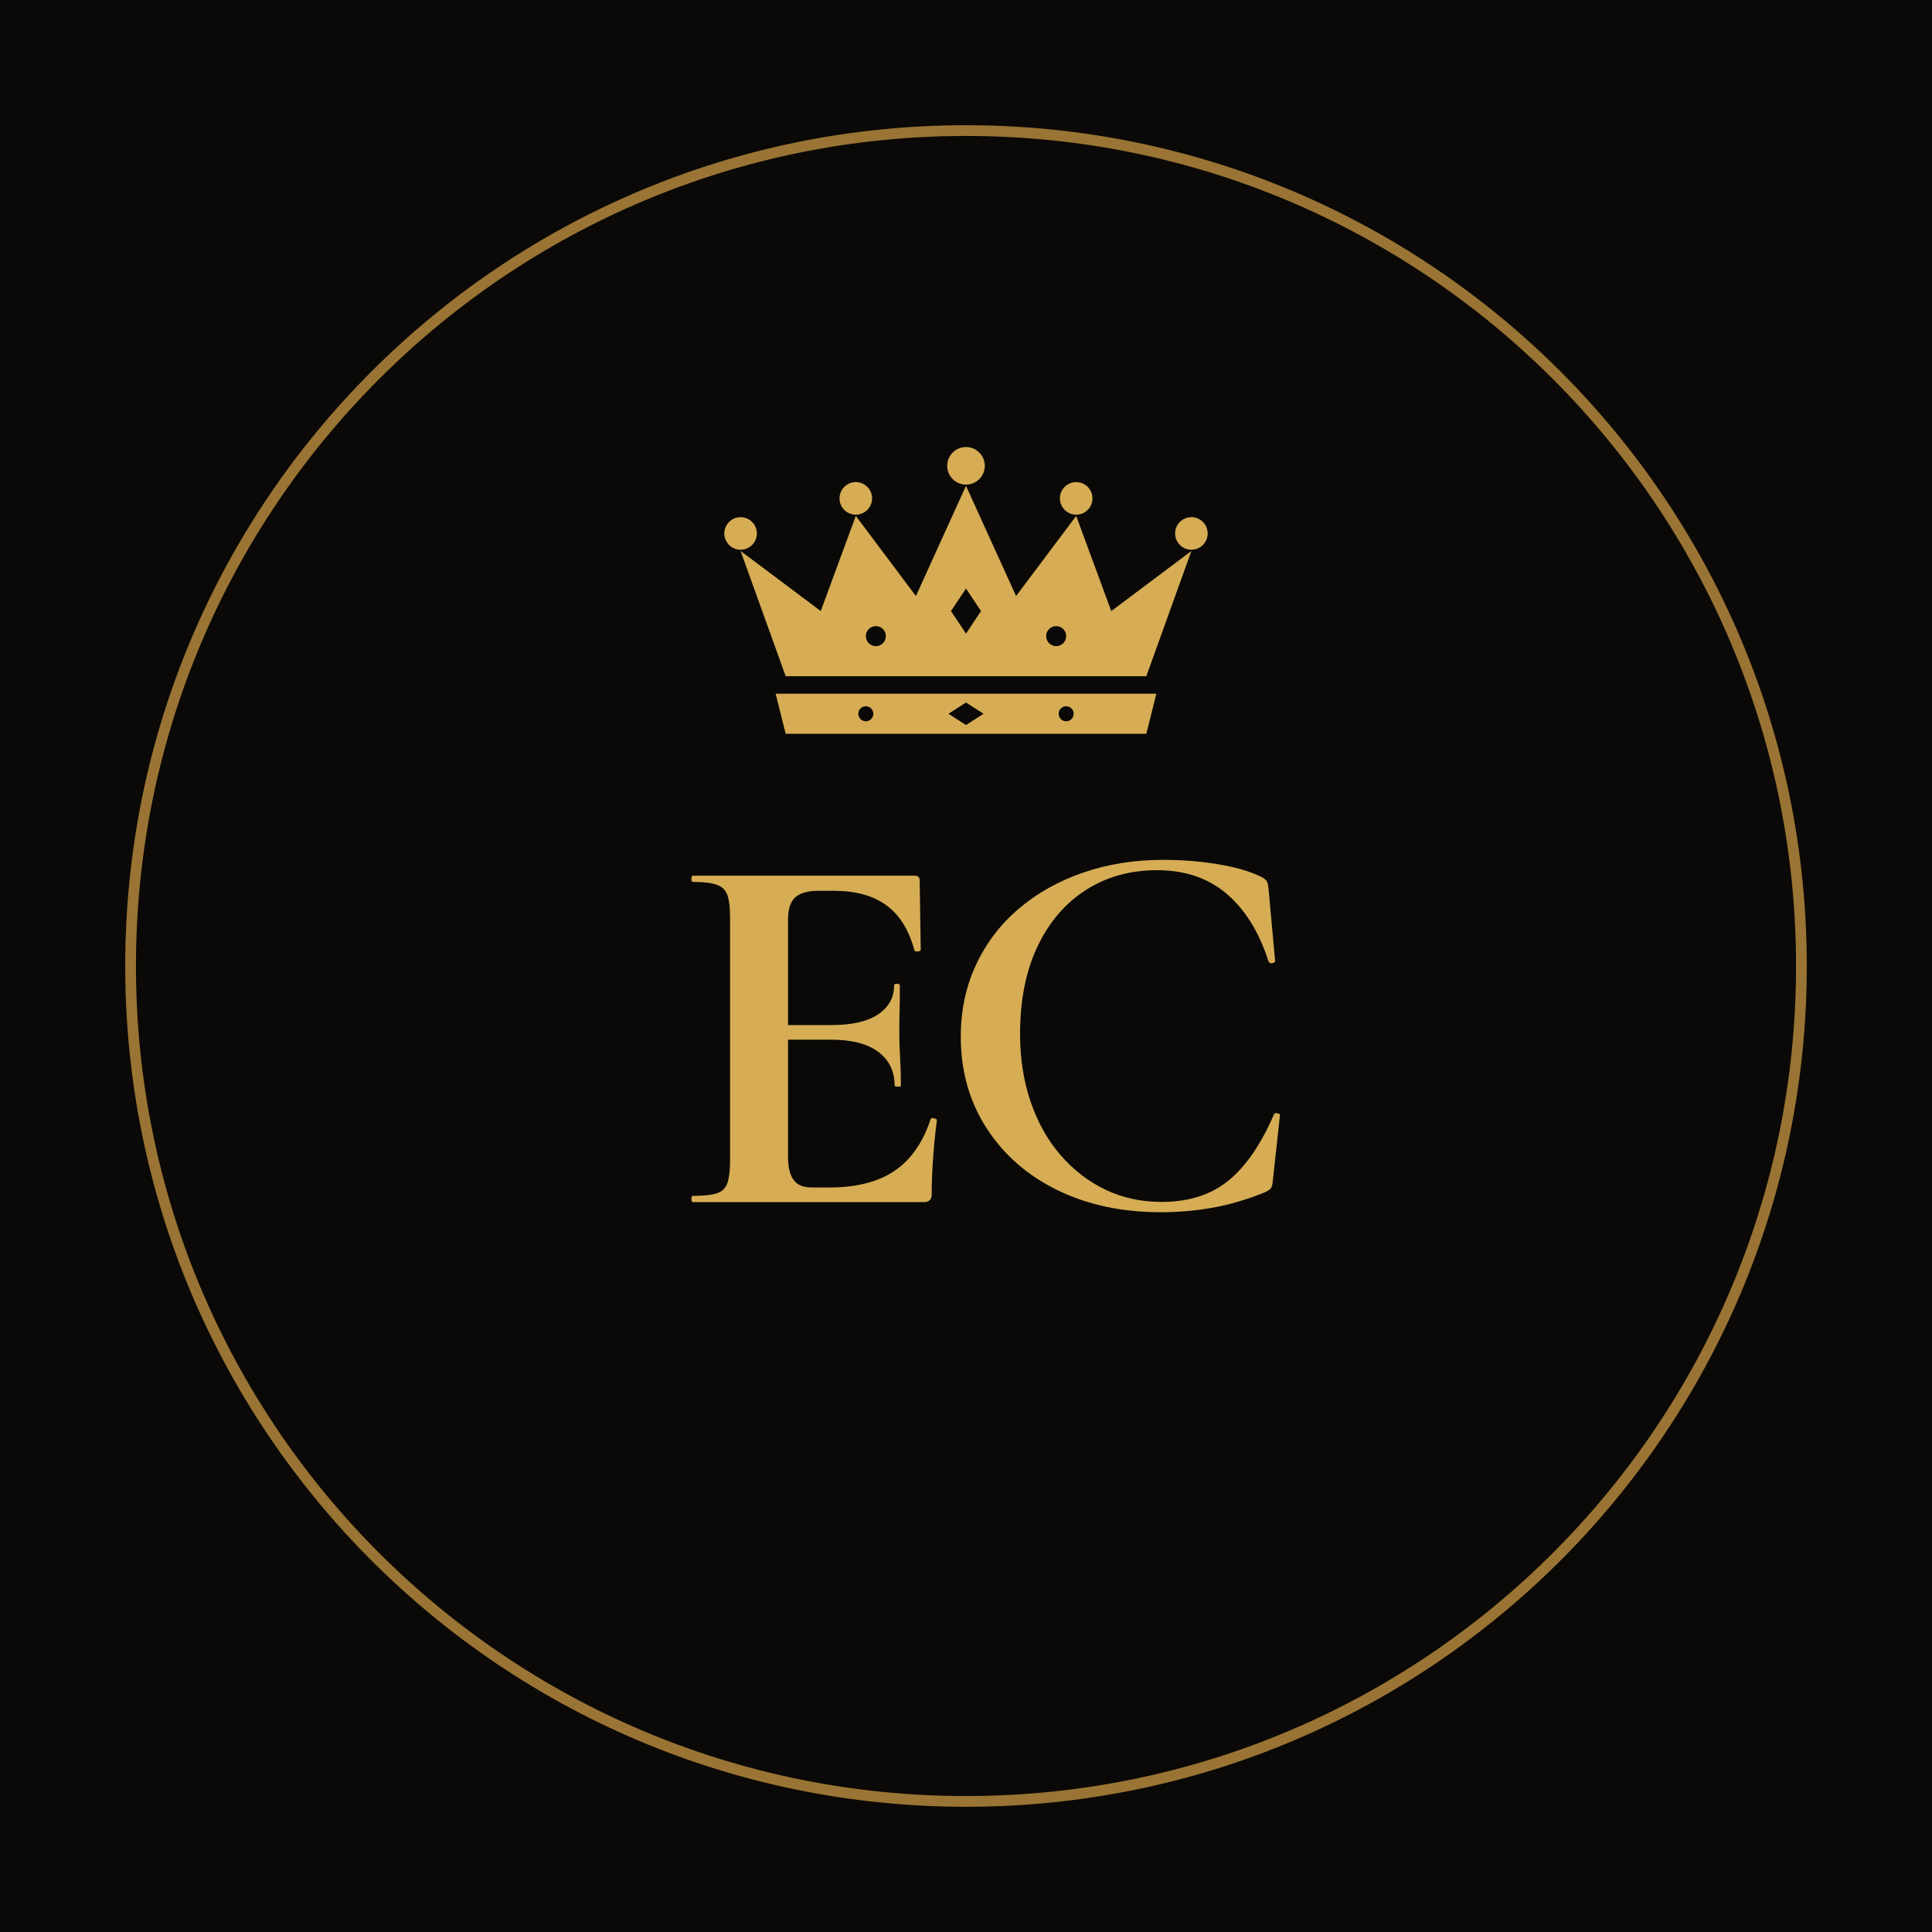
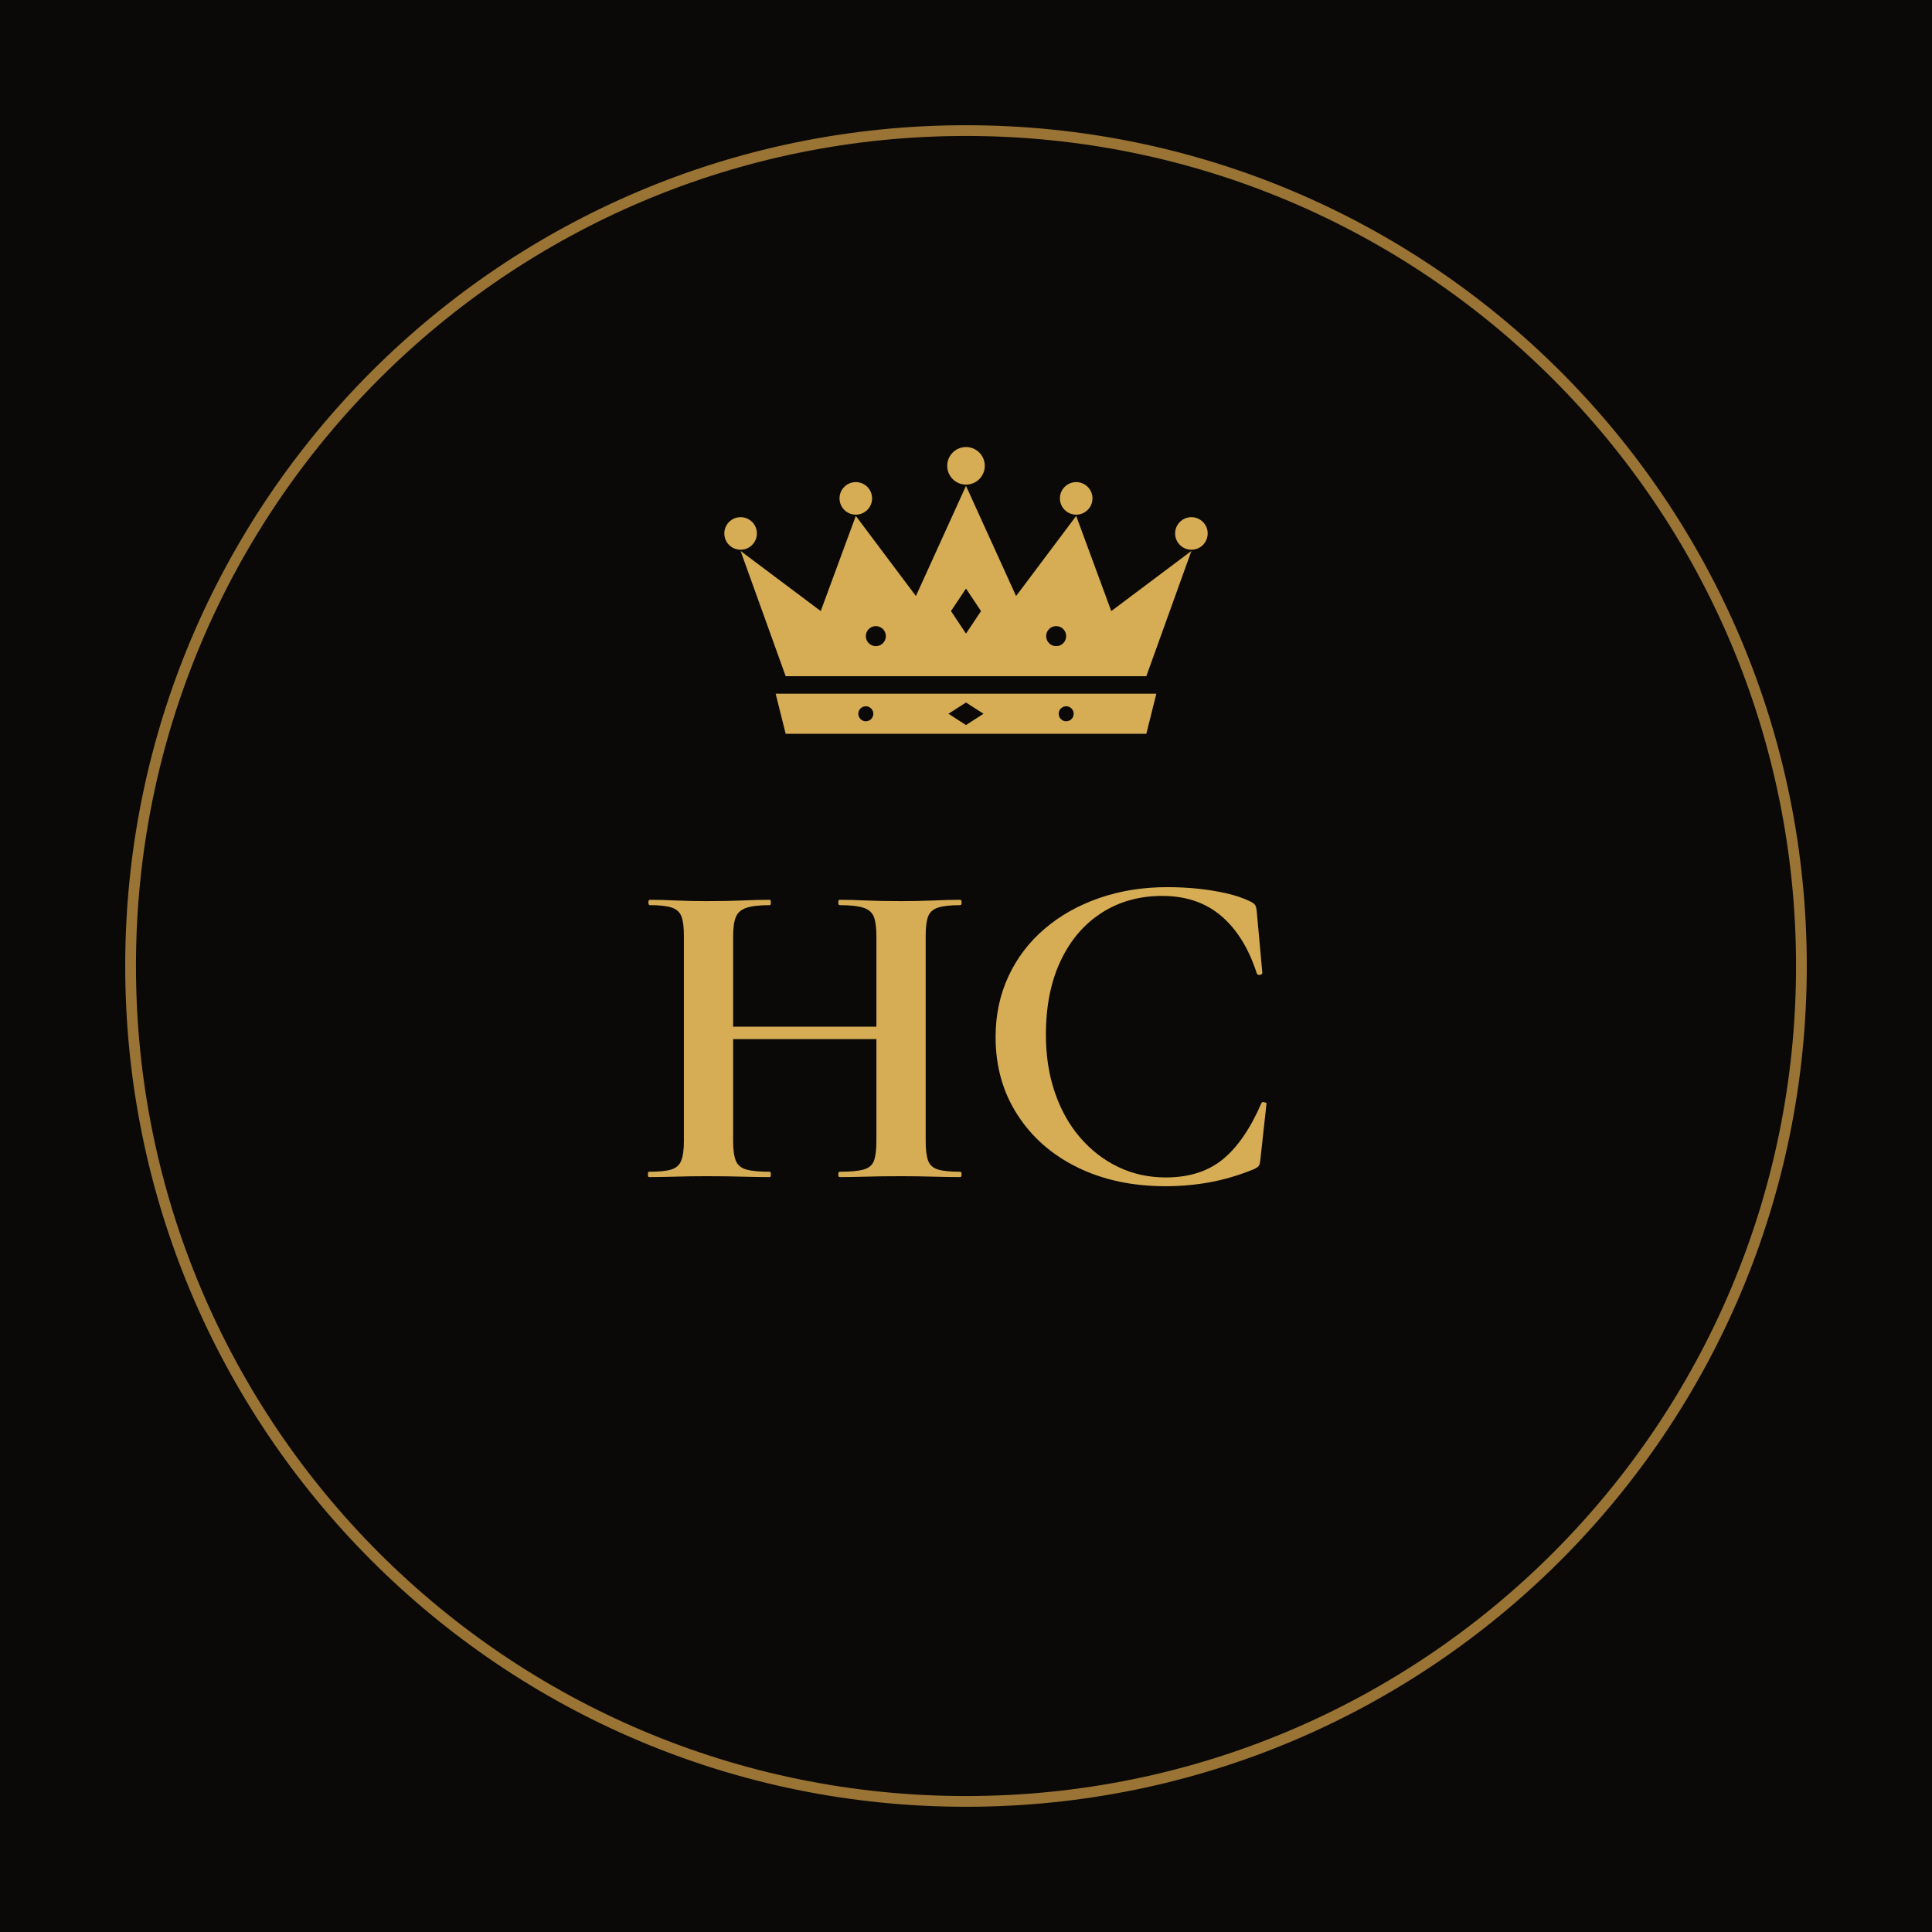
- <svg xmlns="http://www.w3.org/2000/svg" viewBox="0 0 1080 1080" width="1080" height="1080" role="img" aria-label="Empire Cigars social avatar">
+ <svg xmlns="http://www.w3.org/2000/svg" viewBox="0 0 1080 1080" width="1080" height="1080" role="img" aria-label="Heritage Cigars social avatar">
  <rect width="1080" height="1080" fill="#0B0907" />
  <path fill-rule="evenodd" fill="#9A7434" d="M70 540a470 470 0 1 0 940 0a470 470 0 1 0 -940 0ZM76 540a464 464 0 1 0 928 0a464 464 0 1 0 -928 0Z" />
  <g fill="#D6AD55" transform="translate(340 240) scale(2)">
    <g transform="translate(30 6) scale(.7)">
      <path fill-rule="evenodd" d="M28 90L10 40L42 64L56 26L80 58L100 14L120 58L144 26L158 64L190 40L172 90ZM100 55L106 64L100 73L94 64ZM60 74a4 4 0 1 0 8 0a4 4 0 1 0 -8 0ZM132 74a4 4 0 1 0 8 0a4 4 0 1 0 -8 0Z" />
      <path d="M3.5 33a6.5 6.5 0 1 0 13 0a6.5 6.5 0 1 0 -13 0ZM49.5 19a6.5 6.5 0 1 0 13 0a6.5 6.5 0 1 0 -13 0ZM92.5 6a7.5 7.5 0 1 0 15 0a7.5 7.5 0 1 0 -15 0ZM137.5 19a6.5 6.5 0 1 0 13 0a6.5 6.5 0 1 0 -13 0ZM183.5 33a6.5 6.5 0 1 0 13 0a6.5 6.5 0 1 0 -13 0Z" />
      <path fill-rule="evenodd" d="M24 97L176 97L172 113L28 113ZM100 100.5L107 105L100 109.5L93 105ZM57 105a3 3 0 1 0 6 0a3 3 0 1 0 -6 0ZM137 105a3 3 0 1 0 6 0a3 3 0 1 0 -6 0Z" />
    </g>
-     <path transform="translate(0 70)" d="M155.08 50.33L155.08 50.33Q160.4 50.33 165.34 50.86Q170.28 51.39 174.62 52.38Q178.95 53.37 182.44 55.04L182.44 55.04Q183.66 55.65 184.04 56.26Q184.42 56.86 184.57 58.54L184.57 58.54L186.4 78.6Q186.4 79.06 185.64 79.21Q184.88 79.36 184.57 78.75L184.57 78.75Q180.62 66.44 172.87 59.83Q165.12 53.22 153.41 53.22L153.41 53.22Q142.16 53.22 133.5 58.76Q124.84 64.31 119.97 74.57Q115.11 84.83 115.11 98.97L115.11 98.97Q115.11 109.3 118.07 117.97Q121.04 126.63 126.43 132.86Q131.83 139.1 138.97 142.52Q146.12 145.94 154.63 145.94L154.63 145.94Q166.03 145.94 173.32 140.01Q180.62 134.08 186.09 121.46L186.09 121.46Q186.24 121.01 187 121.16Q187.76 121.31 187.76 121.62L187.76 121.62L185.79 139.7Q185.64 141.53 185.26 142.06Q184.88 142.59 183.66 143.2L183.66 143.2Q176.21 146.24 169.07 147.53Q161.92 148.82 154.48 148.82L154.48 148.82Q138.21 148.82 125.6 142.67Q112.98 136.51 105.76 125.34Q98.54 114.17 98.54 99.73L98.54 99.73Q98.54 88.78 102.8 79.66Q107.05 70.54 114.73 64.01Q122.4 57.47 132.74 53.9Q143.08 50.33 155.08 50.33ZM88.22 146L88.22 146L23.69 146Q23.25 146 23.25 145.12Q23.25 144.25 23.69 144.25L23.69 144.25Q28.22 144.25 30.41 143.52Q32.6 142.79 33.33 140.6Q34.06 138.41 34.06 134.17L34.06 134.17L34.06 66.58Q34.06 62.34 33.33 60.23Q32.6 58.11 30.41 57.31Q28.22 56.5 23.69 56.5L23.69 56.5Q23.25 56.5 23.25 55.63Q23.25 54.75 23.69 54.75L23.69 54.75L85.59 54.75Q87.05 54.75 87.05 56.06L87.05 56.06L87.35 75.48Q87.35 75.77 86.62 75.92Q85.89 76.07 85.59 75.63L85.59 75.63Q83.26 67.01 77.71 63Q72.16 58.98 63.11 58.98L63.11 58.98L58.73 58.98Q55.81 58.98 53.91 59.79Q52.01 60.59 51.14 62.34Q50.26 64.09 50.26 66.72L50.26 66.72L50.26 96.51L62.38 96.51Q70.99 96.51 75.45 93.51Q79.9 90.52 79.9 85.41L79.9 85.41Q79.9 84.97 80.7 84.97Q81.51 84.97 81.51 85.41L81.51 85.41Q81.51 90.23 81.43 92.93Q81.36 95.63 81.36 98.55L81.36 98.55Q81.36 102.2 81.58 105.7Q81.8 109.21 81.8 113.44L81.8 113.44Q81.8 113.73 80.92 113.73Q80.05 113.73 80.05 113.44L80.05 113.44Q80.05 107.46 75.52 104.03Q70.99 100.59 62.23 100.59L62.23 100.59L50.26 100.59L50.26 133.59Q50.26 136.36 50.99 138.26Q51.72 140.16 53.18 141.04Q54.64 141.91 56.98 141.91L56.98 141.91L61.8 141.91Q73.18 141.91 80.05 137.24Q86.91 132.57 90.12 122.79L90.12 122.79Q90.27 122.35 91.07 122.57Q91.87 122.79 91.87 123.08L91.87 123.08Q91.29 127.31 90.85 133.08Q90.41 138.85 90.41 143.81L90.41 143.81Q90.41 146 88.22 146Z" />
+     <path transform="translate(0 70)" d="M156.26 57.96L156.26 57.96Q160.77 57.96 164.96 58.41Q169.16 58.86 172.83 59.7Q176.51 60.54 179.48 61.96L179.48 61.96Q180.51 62.47 180.83 62.99Q181.15 63.5 181.28 64.92L181.28 64.92L182.83 81.95Q182.83 82.34 182.18 82.47Q181.54 82.6 181.28 82.08L181.28 82.08Q177.93 71.63 171.35 66.02Q164.77 60.41 154.84 60.41L154.84 60.41Q145.29 60.41 137.94 65.12Q130.58 69.82 126.46 78.53Q122.33 87.24 122.33 99.24L122.33 99.24Q122.33 108.01 124.84 115.36Q127.36 122.71 131.94 128Q136.52 133.29 142.58 136.19Q148.64 139.1 155.87 139.1L155.87 139.1Q165.54 139.1 171.74 134.07Q177.93 129.04 182.57 118.33L182.57 118.33Q182.7 117.94 183.35 118.07Q183.99 118.2 183.99 118.46L183.99 118.46L182.31 133.81Q182.18 135.36 181.86 135.81Q181.54 136.26 180.51 136.78L180.51 136.78Q174.19 139.35 168.12 140.45Q162.06 141.55 155.74 141.55L155.74 141.55Q141.94 141.55 131.23 136.32Q120.52 131.1 114.4 121.62Q108.27 112.14 108.27 99.88L108.27 99.88Q108.27 90.59 111.88 82.85Q115.49 75.11 122.01 69.57Q128.52 64.02 137.29 60.99Q146.06 57.96 156.26 57.96ZM74.96 96.96L74.96 71.79Q74.96 68.2 74.28 66.34Q73.6 64.48 71.37 63.73Q69.14 62.99 64.67 62.99L64.67 62.99Q64.3 62.99 64.3 62.24Q64.3 61.5 64.67 61.5L64.67 61.5Q67.9 61.5 72.05 61.69Q76.2 61.87 81.91 61.87L81.91 61.87Q86.37 61.87 90.77 61.69Q95.18 61.5 98.4 61.5L98.4 61.5Q98.77 61.5 98.77 62.24Q98.77 62.99 98.4 62.99L98.4 62.99Q94.31 62.99 92.2 63.67Q90.09 64.35 89.41 66.15Q88.73 67.95 88.73 71.54L88.73 71.54L88.73 128.96Q88.73 132.55 89.41 134.41Q90.09 136.27 92.2 136.89Q94.31 137.51 98.4 137.51L98.4 137.51Q98.77 137.51 98.77 138.26Q98.77 139 98.4 139L98.4 139Q95.18 139 90.77 138.88Q86.37 138.75 81.91 138.75L81.91 138.75Q76.2 138.75 72.05 138.88Q67.9 139 64.67 139L64.67 139Q64.3 139 64.3 138.26Q64.3 137.51 64.67 137.51L64.67 137.51Q69.14 137.51 71.37 136.89Q73.6 136.27 74.28 134.41Q74.96 132.55 74.96 128.96L74.96 128.96L74.96 100.44L34.91 100.44L34.91 128.96Q34.91 132.55 35.66 134.41Q36.4 136.27 38.63 136.89Q40.86 137.51 45.2 137.51L45.2 137.51Q45.45 137.51 45.45 138.26Q45.45 139 45.2 139L45.2 139Q41.61 139 37.39 138.88Q33.18 138.75 27.47 138.75L27.47 138.75Q23.01 138.75 18.79 138.88Q14.58 139 11.35 139L11.35 139Q11.1 139 11.1 138.26Q11.1 137.51 11.35 137.51L11.35 137.51Q15.57 137.51 17.61 136.89Q19.66 136.27 20.4 134.41Q21.15 132.55 21.15 128.96L21.15 128.96L21.15 71.54Q21.15 67.95 20.47 66.15Q19.78 64.35 17.74 63.67Q15.69 62.99 11.6 62.99L11.6 62.99Q11.23 62.99 11.23 62.24Q11.23 61.5 11.6 61.5L11.6 61.5Q14.82 61.5 18.92 61.69Q23.01 61.87 27.47 61.87L27.47 61.87Q33.18 61.87 37.45 61.69Q41.73 61.5 45.2 61.5L45.2 61.5Q45.45 61.5 45.45 62.24Q45.45 62.99 45.2 62.99L45.2 62.99Q40.86 62.99 38.63 63.73Q36.4 64.48 35.66 66.34Q34.91 68.2 34.91 71.79L34.91 71.79L34.91 96.96L74.96 96.96Z" />
  </g>
</svg>
